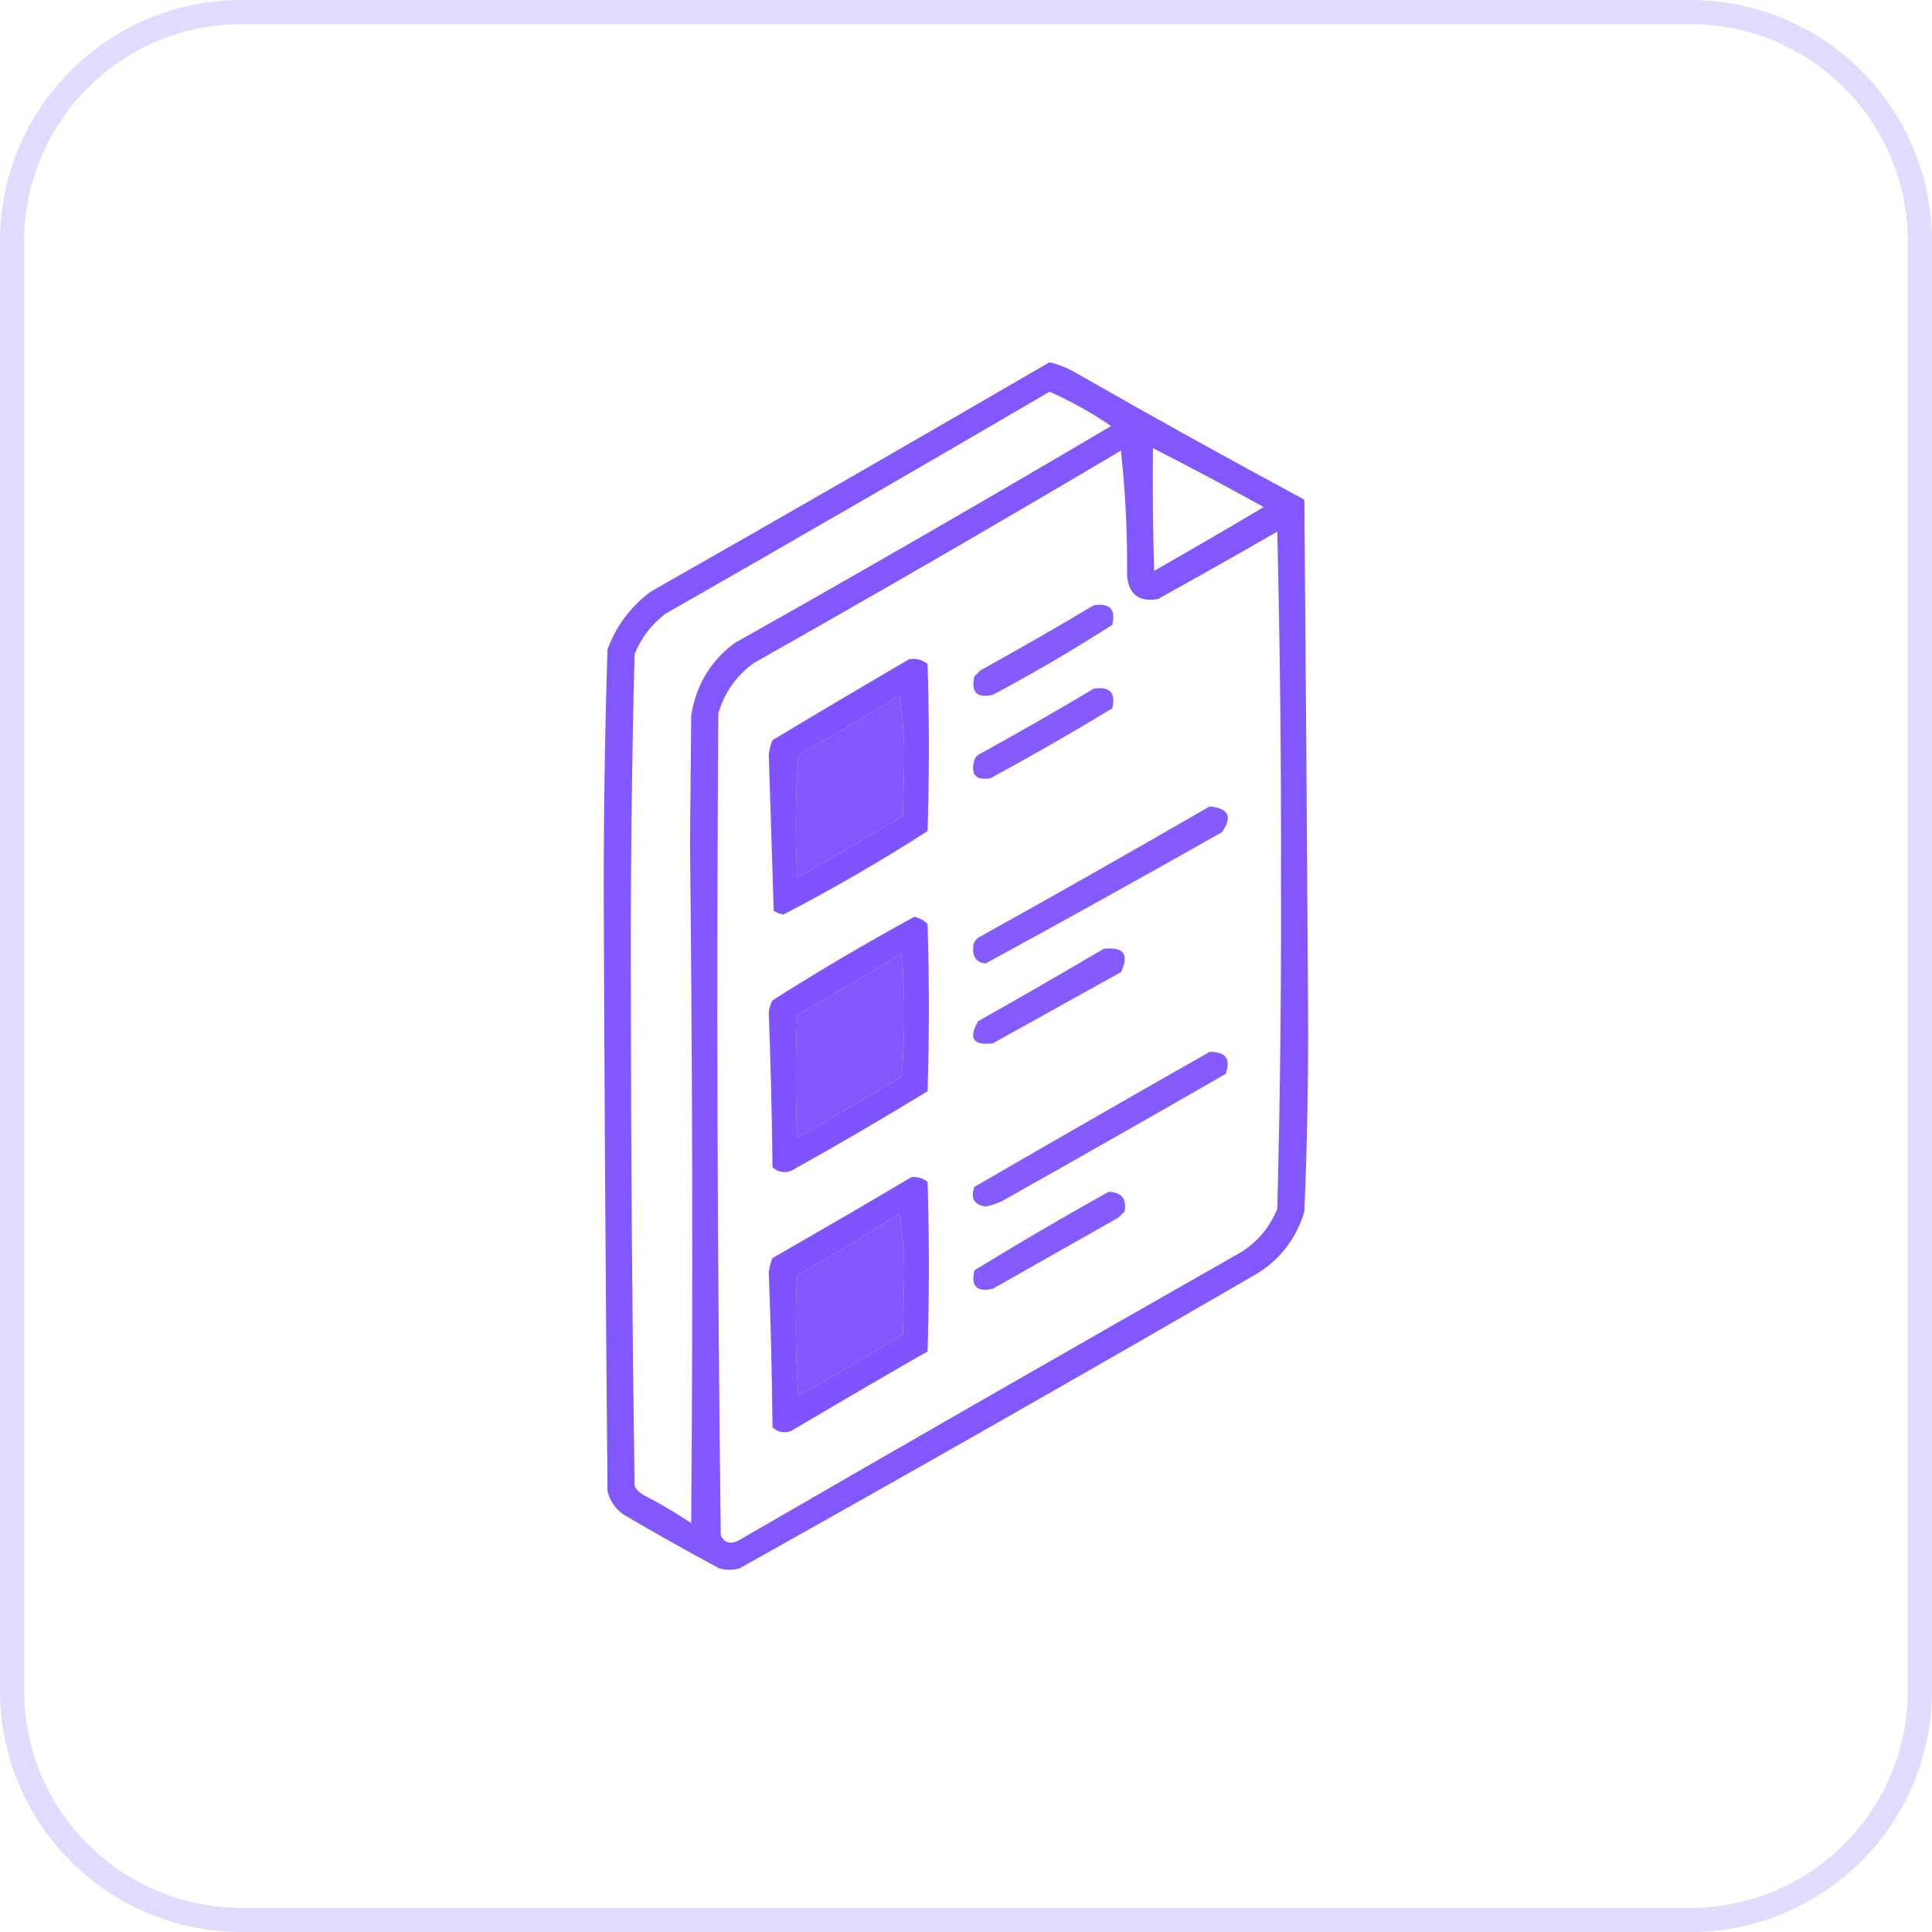
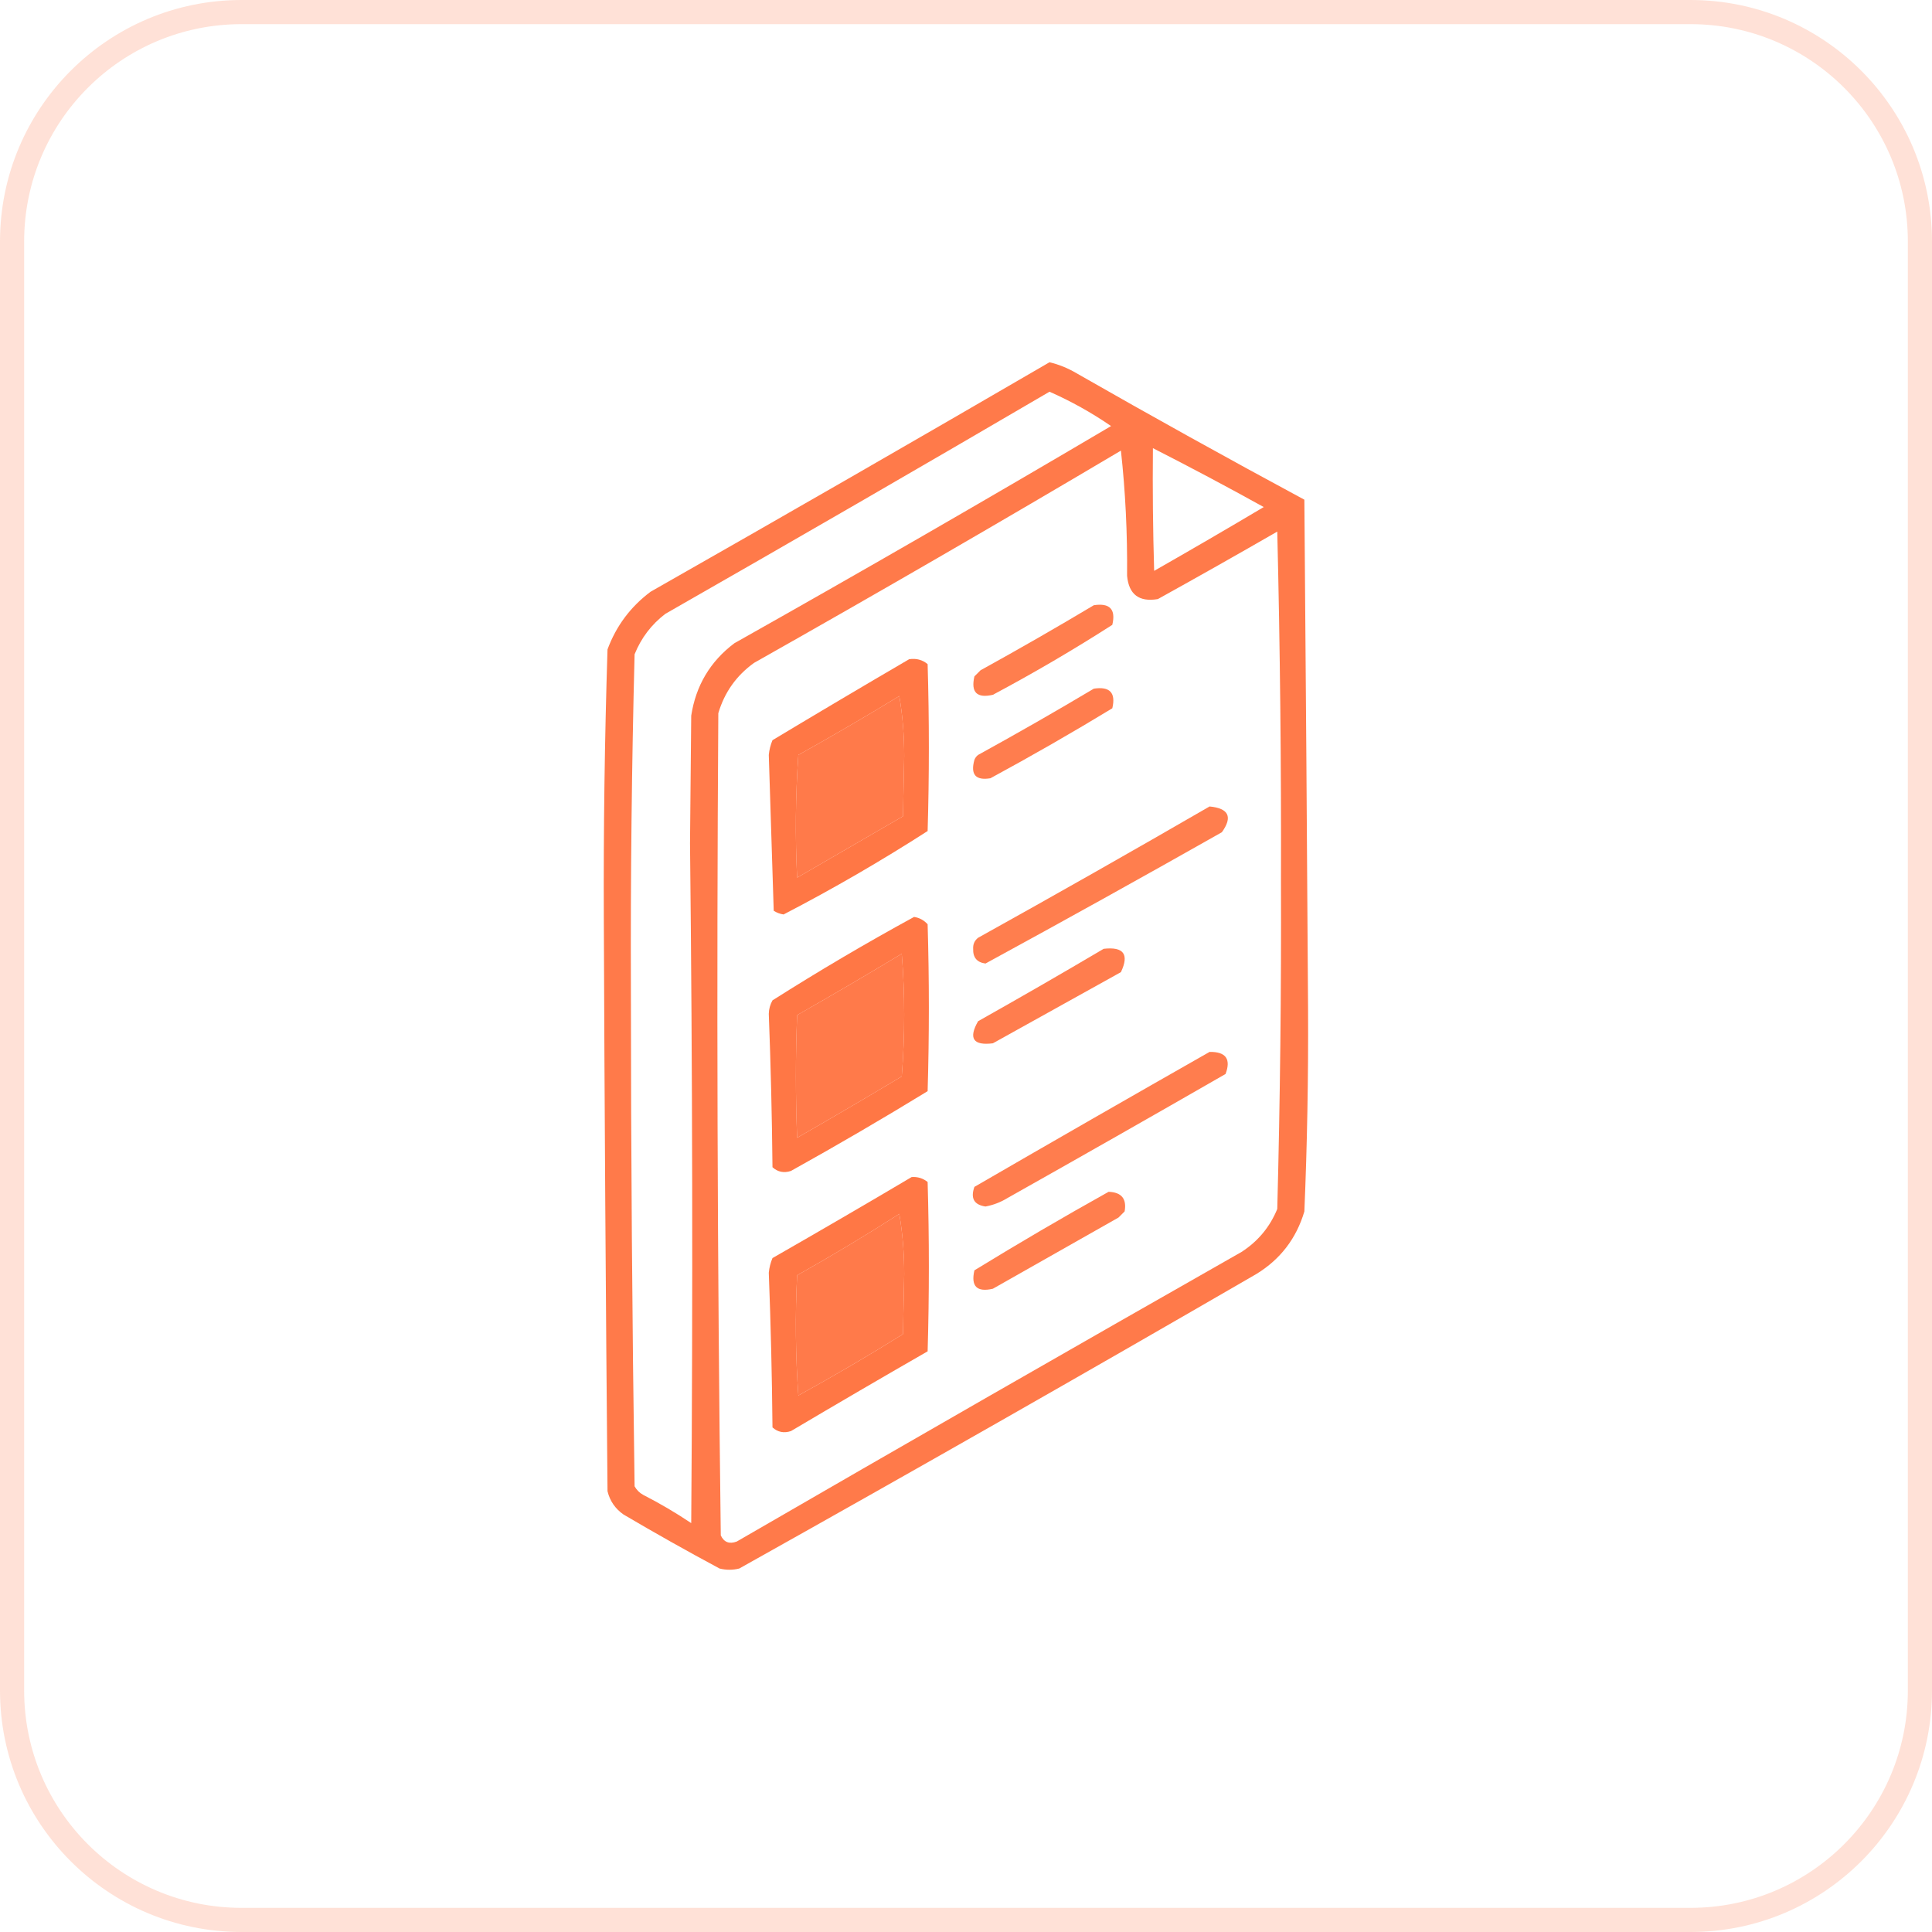
<svg xmlns="http://www.w3.org/2000/svg" width="80" height="80" viewBox="0 0 80 80" fill="none">
-   <rect opacity="0.2" x="0.5" y="0.5" width="79" height="79" rx="9.5" stroke="#7444FD" />
-   <path opacity="0.898" fill-rule="evenodd" clip-rule="evenodd" d="M43.458 15C43.852 15.094 44.226 15.247 44.58 15.457C47.699 17.241 50.843 18.985 54.011 20.691C54.069 27.72 54.12 34.749 54.164 41.778C54.179 44.578 54.128 47.373 54.011 50.163C53.679 51.282 53.017 52.146 52.023 52.754C44.915 56.872 37.778 60.937 30.611 64.949C30.339 65.017 30.067 65.017 29.795 64.949C28.456 64.231 27.131 63.486 25.819 62.713C25.475 62.473 25.254 62.151 25.156 61.748C25.083 53.838 25.032 45.928 25.003 38.018C24.987 34.304 25.038 30.595 25.156 26.89C25.516 25.918 26.111 25.122 26.94 24.502C32.469 21.358 37.975 18.19 43.458 15ZM43.458 16.22C44.347 16.612 45.197 17.086 46.007 17.642C40.84 20.692 35.64 23.689 30.407 26.636C29.409 27.388 28.814 28.388 28.622 29.634C28.605 31.396 28.588 33.157 28.572 34.919C28.675 44.302 28.692 53.685 28.622 63.069C27.985 62.641 27.322 62.252 26.634 61.9C26.481 61.816 26.362 61.697 26.277 61.545C26.177 54.651 26.126 47.758 26.124 40.864C26.108 36.269 26.159 31.679 26.277 27.093C26.549 26.417 26.974 25.858 27.552 25.417C32.877 22.374 38.179 19.308 43.458 16.22ZM47.74 18.557C49.283 19.343 50.813 20.156 52.329 20.996C50.825 21.89 49.312 22.77 47.791 23.638C47.74 21.945 47.723 20.251 47.74 18.557ZM46.415 18.659C46.601 20.349 46.686 22.077 46.67 23.841C46.741 24.615 47.166 24.937 47.944 24.807C49.601 23.888 51.249 22.957 52.889 22.012C53.005 26.838 53.056 31.665 53.042 36.494C53.058 41.021 53.007 45.543 52.889 50.061C52.583 50.807 52.09 51.4 51.411 51.839C44.427 55.811 37.459 59.808 30.509 63.831C30.2 63.947 29.979 63.862 29.846 63.577C29.703 52.229 29.669 40.881 29.744 29.532C30 28.668 30.492 27.974 31.223 27.449C36.326 24.568 41.391 21.637 46.415 18.659ZM37.238 28.821C37.374 29.614 37.442 30.444 37.442 31.311C37.425 32.141 37.408 32.971 37.391 33.801C35.93 34.648 34.468 35.495 33.007 36.342C32.922 34.647 32.939 32.953 33.058 31.26C34.474 30.47 35.868 29.657 37.238 28.821ZM37.34 39.492C37.475 41.169 37.475 42.863 37.34 44.573C35.904 45.433 34.46 46.28 33.007 47.114C32.939 45.42 32.939 43.726 33.007 42.032C34.469 41.2 35.913 40.353 37.34 39.492ZM37.238 50.264C37.374 51.057 37.442 51.887 37.442 52.754C37.425 53.584 37.408 54.414 37.391 55.244C35.972 56.129 34.527 56.976 33.058 57.785C32.939 56.126 32.922 54.466 33.007 52.805C34.449 51.994 35.86 51.147 37.238 50.264Z" fill="#7444FD" />
-   <path opacity="0.874" fill-rule="evenodd" clip-rule="evenodd" d="M45.293 25.061C45.956 24.959 46.211 25.23 46.058 25.874C44.452 26.903 42.803 27.869 41.113 28.77C40.45 28.922 40.195 28.668 40.348 28.008C40.433 27.923 40.518 27.838 40.603 27.754C42.19 26.879 43.753 25.981 45.293 25.061Z" fill="#7444FD" />
-   <path opacity="0.92" fill-rule="evenodd" clip-rule="evenodd" d="M37.646 27.297C37.938 27.252 38.193 27.319 38.411 27.5C38.479 29.804 38.479 32.107 38.411 34.411C36.477 35.654 34.489 36.806 32.446 37.866C32.299 37.844 32.163 37.793 32.038 37.713C31.967 35.568 31.899 33.417 31.834 31.26C31.854 31.049 31.905 30.846 31.987 30.65C33.871 29.517 35.758 28.399 37.646 27.297ZM37.238 28.821C35.868 29.657 34.474 30.47 33.058 31.26C32.939 32.953 32.922 34.647 33.007 36.342C34.468 35.495 35.93 34.648 37.391 33.801C37.408 32.971 37.425 32.141 37.442 31.311C37.442 30.444 37.374 29.614 37.238 28.821Z" fill="#7444FD" />
-   <path opacity="0.876" fill-rule="evenodd" clip-rule="evenodd" d="M45.293 28.516C45.956 28.415 46.211 28.686 46.058 29.329C44.402 30.335 42.719 31.301 41.011 32.226C40.399 32.327 40.178 32.073 40.348 31.464C40.38 31.381 40.431 31.314 40.501 31.26C42.121 30.369 43.719 29.454 45.293 28.516Z" fill="#7444FD" />
-   <path opacity="0.874" fill-rule="evenodd" clip-rule="evenodd" d="M50.086 33.394C50.88 33.471 51.05 33.826 50.595 34.461C47.345 36.301 44.082 38.113 40.807 39.898C40.453 39.85 40.283 39.647 40.297 39.288C40.286 39.098 40.354 38.946 40.501 38.831C43.719 37.042 46.914 35.229 50.086 33.394Z" fill="#7444FD" />
-   <path opacity="0.921" fill-rule="evenodd" clip-rule="evenodd" d="M37.85 37.968C38.072 38.002 38.259 38.104 38.411 38.272C38.479 40.576 38.479 42.879 38.411 45.183C36.55 46.322 34.663 47.423 32.752 48.486C32.462 48.582 32.207 48.531 31.987 48.333C31.966 46.215 31.915 44.097 31.834 41.982C31.838 41.782 31.89 41.596 31.987 41.423C33.909 40.203 35.864 39.051 37.85 37.968ZM37.34 39.492C35.913 40.353 34.468 41.2 33.007 42.033C32.939 43.726 32.939 45.42 33.007 47.114C34.46 46.28 35.904 45.433 37.34 44.573C37.475 42.863 37.475 41.169 37.34 39.492Z" fill="#7444FD" />
-   <path opacity="0.876" fill-rule="evenodd" clip-rule="evenodd" d="M45.701 39.288C46.528 39.193 46.765 39.515 46.415 40.254C44.648 41.236 42.88 42.219 41.113 43.201C40.297 43.303 40.093 42.998 40.501 42.286C42.252 41.301 43.985 40.302 45.701 39.288Z" fill="#7444FD" />
-   <path opacity="0.878" fill-rule="evenodd" clip-rule="evenodd" d="M50.086 43.557C50.76 43.547 50.98 43.852 50.748 44.471C47.749 46.195 44.741 47.906 41.725 49.604C41.439 49.78 41.133 49.898 40.807 49.959C40.333 49.889 40.18 49.618 40.348 49.146C43.592 47.267 46.838 45.404 50.086 43.557Z" fill="#7444FD" />
-   <path opacity="0.919" fill-rule="evenodd" clip-rule="evenodd" d="M37.748 48.74C37.996 48.721 38.217 48.789 38.411 48.943C38.479 51.281 38.479 53.618 38.411 55.956C36.516 57.044 34.63 58.145 32.752 59.258C32.462 59.354 32.207 59.303 31.987 59.106C31.967 56.97 31.916 54.836 31.834 52.703C31.854 52.492 31.905 52.289 31.987 52.094C33.922 50.986 35.843 49.868 37.748 48.74ZM37.238 50.264C35.86 51.147 34.449 51.994 33.007 52.805C32.922 54.466 32.939 56.126 33.058 57.785C34.527 56.976 35.972 56.13 37.391 55.244C37.408 54.414 37.425 53.584 37.442 52.754C37.442 51.888 37.374 51.058 37.238 50.264Z" fill="#7444FD" />
-   <path opacity="0.873" fill-rule="evenodd" clip-rule="evenodd" d="M45.905 49.35C46.441 49.369 46.662 49.64 46.568 50.163C46.483 50.248 46.398 50.332 46.313 50.417C44.58 51.399 42.846 52.382 41.113 53.364C40.45 53.517 40.195 53.263 40.348 52.602C42.182 51.477 44.034 50.393 45.905 49.35Z" fill="#7444FD" />
+   <rect opacity="0.2" x="0.5" y="0.5" width="79" height="79" rx="9.5" stroke="#ff6b35" />
+   <path opacity="0.898" fill-rule="evenodd" clip-rule="evenodd" d="M43.458 15C43.852 15.094 44.226 15.247 44.58 15.457C47.699 17.241 50.843 18.985 54.011 20.691C54.069 27.72 54.12 34.749 54.164 41.778C54.179 44.578 54.128 47.373 54.011 50.163C53.679 51.282 53.017 52.146 52.023 52.754C44.915 56.872 37.778 60.937 30.611 64.949C30.339 65.017 30.067 65.017 29.795 64.949C28.456 64.231 27.131 63.486 25.819 62.713C25.475 62.473 25.254 62.151 25.156 61.748C25.083 53.838 25.032 45.928 25.003 38.018C24.987 34.304 25.038 30.595 25.156 26.89C25.516 25.918 26.111 25.122 26.94 24.502C32.469 21.358 37.975 18.19 43.458 15ZM43.458 16.22C44.347 16.612 45.197 17.086 46.007 17.642C40.84 20.692 35.64 23.689 30.407 26.636C29.409 27.388 28.814 28.388 28.622 29.634C28.605 31.396 28.588 33.157 28.572 34.919C28.675 44.302 28.692 53.685 28.622 63.069C27.985 62.641 27.322 62.252 26.634 61.9C26.481 61.816 26.362 61.697 26.277 61.545C26.177 54.651 26.126 47.758 26.124 40.864C26.108 36.269 26.159 31.679 26.277 27.093C26.549 26.417 26.974 25.858 27.552 25.417C32.877 22.374 38.179 19.308 43.458 16.22ZM47.74 18.557C49.283 19.343 50.813 20.156 52.329 20.996C50.825 21.89 49.312 22.77 47.791 23.638C47.74 21.945 47.723 20.251 47.74 18.557ZM46.415 18.659C46.601 20.349 46.686 22.077 46.67 23.841C46.741 24.615 47.166 24.937 47.944 24.807C49.601 23.888 51.249 22.957 52.889 22.012C53.005 26.838 53.056 31.665 53.042 36.494C53.058 41.021 53.007 45.543 52.889 50.061C52.583 50.807 52.09 51.4 51.411 51.839C44.427 55.811 37.459 59.808 30.509 63.831C30.2 63.947 29.979 63.862 29.846 63.577C29.703 52.229 29.669 40.881 29.744 29.532C30 28.668 30.492 27.974 31.223 27.449C36.326 24.568 41.391 21.637 46.415 18.659ZM37.238 28.821C37.374 29.614 37.442 30.444 37.442 31.311C37.425 32.141 37.408 32.971 37.391 33.801C35.93 34.648 34.468 35.495 33.007 36.342C32.922 34.647 32.939 32.953 33.058 31.26C34.474 30.47 35.868 29.657 37.238 28.821ZM37.34 39.492C37.475 41.169 37.475 42.863 37.34 44.573C35.904 45.433 34.46 46.28 33.007 47.114C32.939 45.42 32.939 43.726 33.007 42.032C34.469 41.2 35.913 40.353 37.34 39.492ZM37.238 50.264C37.374 51.057 37.442 51.887 37.442 52.754C37.425 53.584 37.408 54.414 37.391 55.244C35.972 56.129 34.527 56.976 33.058 57.785C32.939 56.126 32.922 54.466 33.007 52.805C34.449 51.994 35.86 51.147 37.238 50.264Z" fill="#ff6b35" />
+   <path opacity="0.874" fill-rule="evenodd" clip-rule="evenodd" d="M45.293 25.061C45.956 24.959 46.211 25.23 46.058 25.874C44.452 26.903 42.803 27.869 41.113 28.77C40.45 28.922 40.195 28.668 40.348 28.008C40.433 27.923 40.518 27.838 40.603 27.754C42.19 26.879 43.753 25.981 45.293 25.061Z" fill="#ff6b35" />
+   <path opacity="0.92" fill-rule="evenodd" clip-rule="evenodd" d="M37.646 27.297C37.938 27.252 38.193 27.319 38.411 27.5C38.479 29.804 38.479 32.107 38.411 34.411C36.477 35.654 34.489 36.806 32.446 37.866C32.299 37.844 32.163 37.793 32.038 37.713C31.967 35.568 31.899 33.417 31.834 31.26C31.854 31.049 31.905 30.846 31.987 30.65C33.871 29.517 35.758 28.399 37.646 27.297ZM37.238 28.821C35.868 29.657 34.474 30.47 33.058 31.26C32.939 32.953 32.922 34.647 33.007 36.342C34.468 35.495 35.93 34.648 37.391 33.801C37.408 32.971 37.425 32.141 37.442 31.311C37.442 30.444 37.374 29.614 37.238 28.821Z" fill="#ff6b35" />
+   <path opacity="0.876" fill-rule="evenodd" clip-rule="evenodd" d="M45.293 28.516C45.956 28.415 46.211 28.686 46.058 29.329C44.402 30.335 42.719 31.301 41.011 32.226C40.399 32.327 40.178 32.073 40.348 31.464C40.38 31.381 40.431 31.314 40.501 31.26C42.121 30.369 43.719 29.454 45.293 28.516Z" fill="#ff6b35" />
+   <path opacity="0.874" fill-rule="evenodd" clip-rule="evenodd" d="M50.086 33.394C50.88 33.471 51.05 33.826 50.595 34.461C47.345 36.301 44.082 38.113 40.807 39.898C40.453 39.85 40.283 39.647 40.297 39.288C40.286 39.098 40.354 38.946 40.501 38.831C43.719 37.042 46.914 35.229 50.086 33.394Z" fill="#ff6b35" />
+   <path opacity="0.921" fill-rule="evenodd" clip-rule="evenodd" d="M37.85 37.968C38.072 38.002 38.259 38.104 38.411 38.272C38.479 40.576 38.479 42.879 38.411 45.183C36.55 46.322 34.663 47.423 32.752 48.486C32.462 48.582 32.207 48.531 31.987 48.333C31.966 46.215 31.915 44.097 31.834 41.982C31.838 41.782 31.89 41.596 31.987 41.423C33.909 40.203 35.864 39.051 37.85 37.968ZM37.34 39.492C35.913 40.353 34.468 41.2 33.007 42.033C32.939 43.726 32.939 45.42 33.007 47.114C34.46 46.28 35.904 45.433 37.34 44.573C37.475 42.863 37.475 41.169 37.34 39.492Z" fill="#ff6b35" />
+   <path opacity="0.876" fill-rule="evenodd" clip-rule="evenodd" d="M45.701 39.288C46.528 39.193 46.765 39.515 46.415 40.254C44.648 41.236 42.88 42.219 41.113 43.201C40.297 43.303 40.093 42.998 40.501 42.286C42.252 41.301 43.985 40.302 45.701 39.288Z" fill="#ff6b35" />
+   <path opacity="0.878" fill-rule="evenodd" clip-rule="evenodd" d="M50.086 43.557C50.76 43.547 50.98 43.852 50.748 44.471C47.749 46.195 44.741 47.906 41.725 49.604C41.439 49.78 41.133 49.898 40.807 49.959C40.333 49.889 40.18 49.618 40.348 49.146C43.592 47.267 46.838 45.404 50.086 43.557Z" fill="#ff6b35" />
+   <path opacity="0.919" fill-rule="evenodd" clip-rule="evenodd" d="M37.748 48.74C37.996 48.721 38.217 48.789 38.411 48.943C38.479 51.281 38.479 53.618 38.411 55.956C36.516 57.044 34.63 58.145 32.752 59.258C32.462 59.354 32.207 59.303 31.987 59.106C31.967 56.97 31.916 54.836 31.834 52.703C31.854 52.492 31.905 52.289 31.987 52.094C33.922 50.986 35.843 49.868 37.748 48.74ZM37.238 50.264C35.86 51.147 34.449 51.994 33.007 52.805C32.922 54.466 32.939 56.126 33.058 57.785C34.527 56.976 35.972 56.13 37.391 55.244C37.408 54.414 37.425 53.584 37.442 52.754C37.442 51.888 37.374 51.058 37.238 50.264Z" fill="#ff6b35" />
+   <path opacity="0.873" fill-rule="evenodd" clip-rule="evenodd" d="M45.905 49.35C46.441 49.369 46.662 49.64 46.568 50.163C46.483 50.248 46.398 50.332 46.313 50.417C44.58 51.399 42.846 52.382 41.113 53.364C40.45 53.517 40.195 53.263 40.348 52.602C42.182 51.477 44.034 50.393 45.905 49.35Z" fill="#ff6b35" />
</svg>
